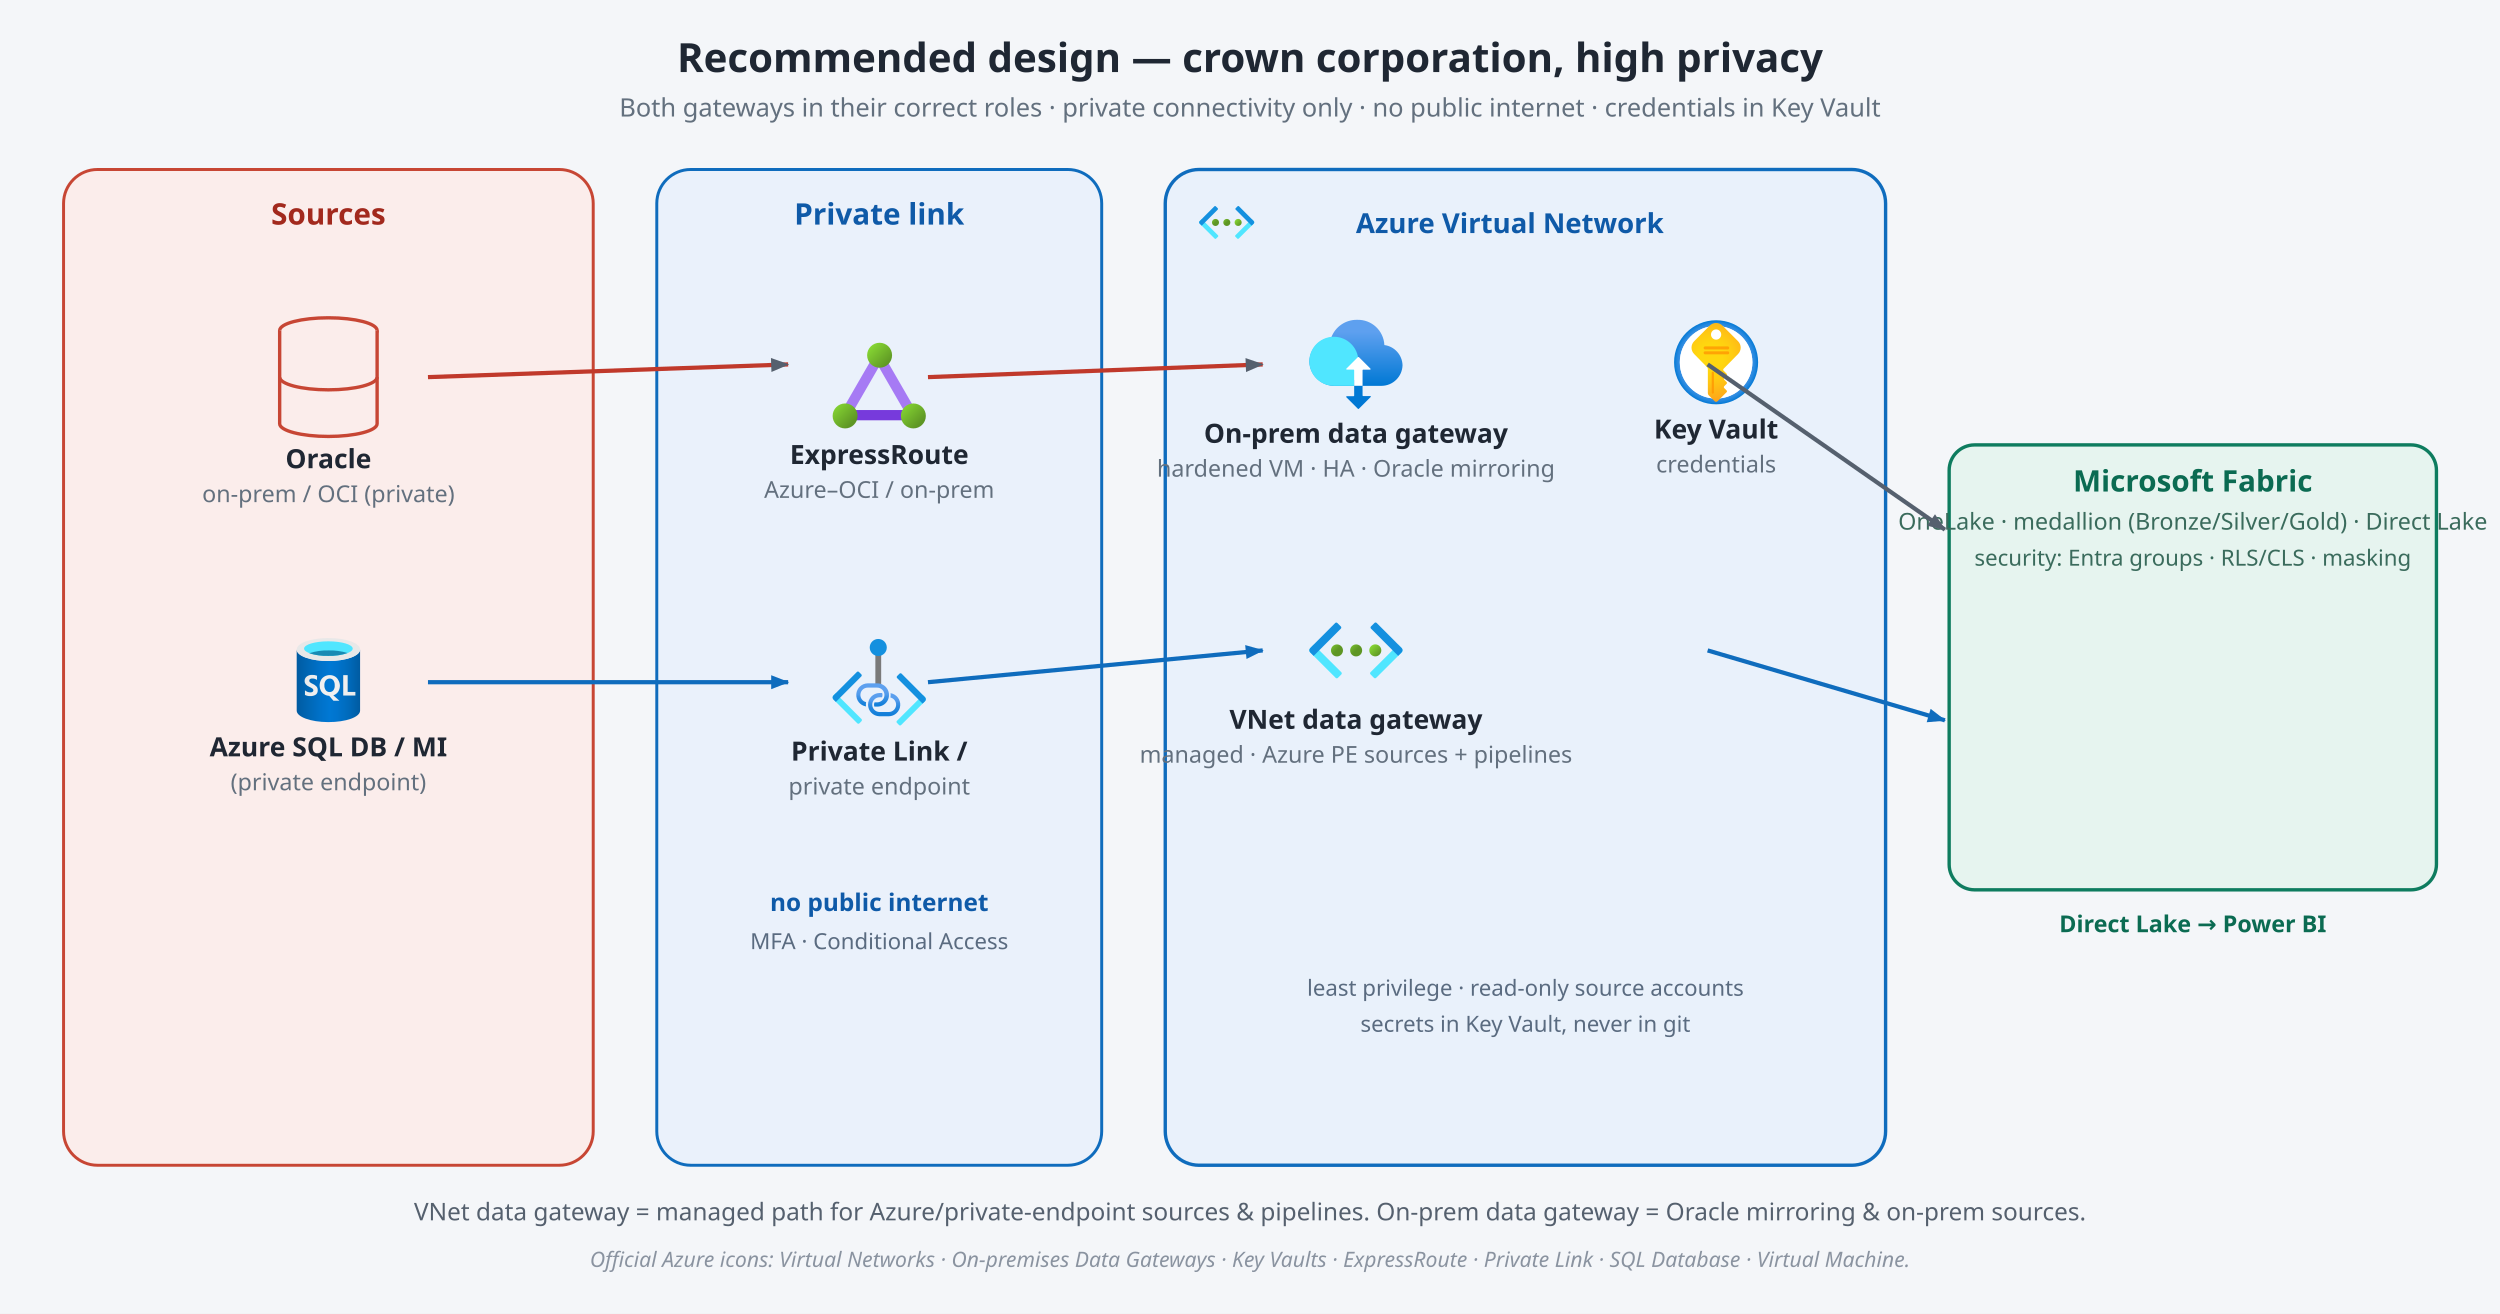
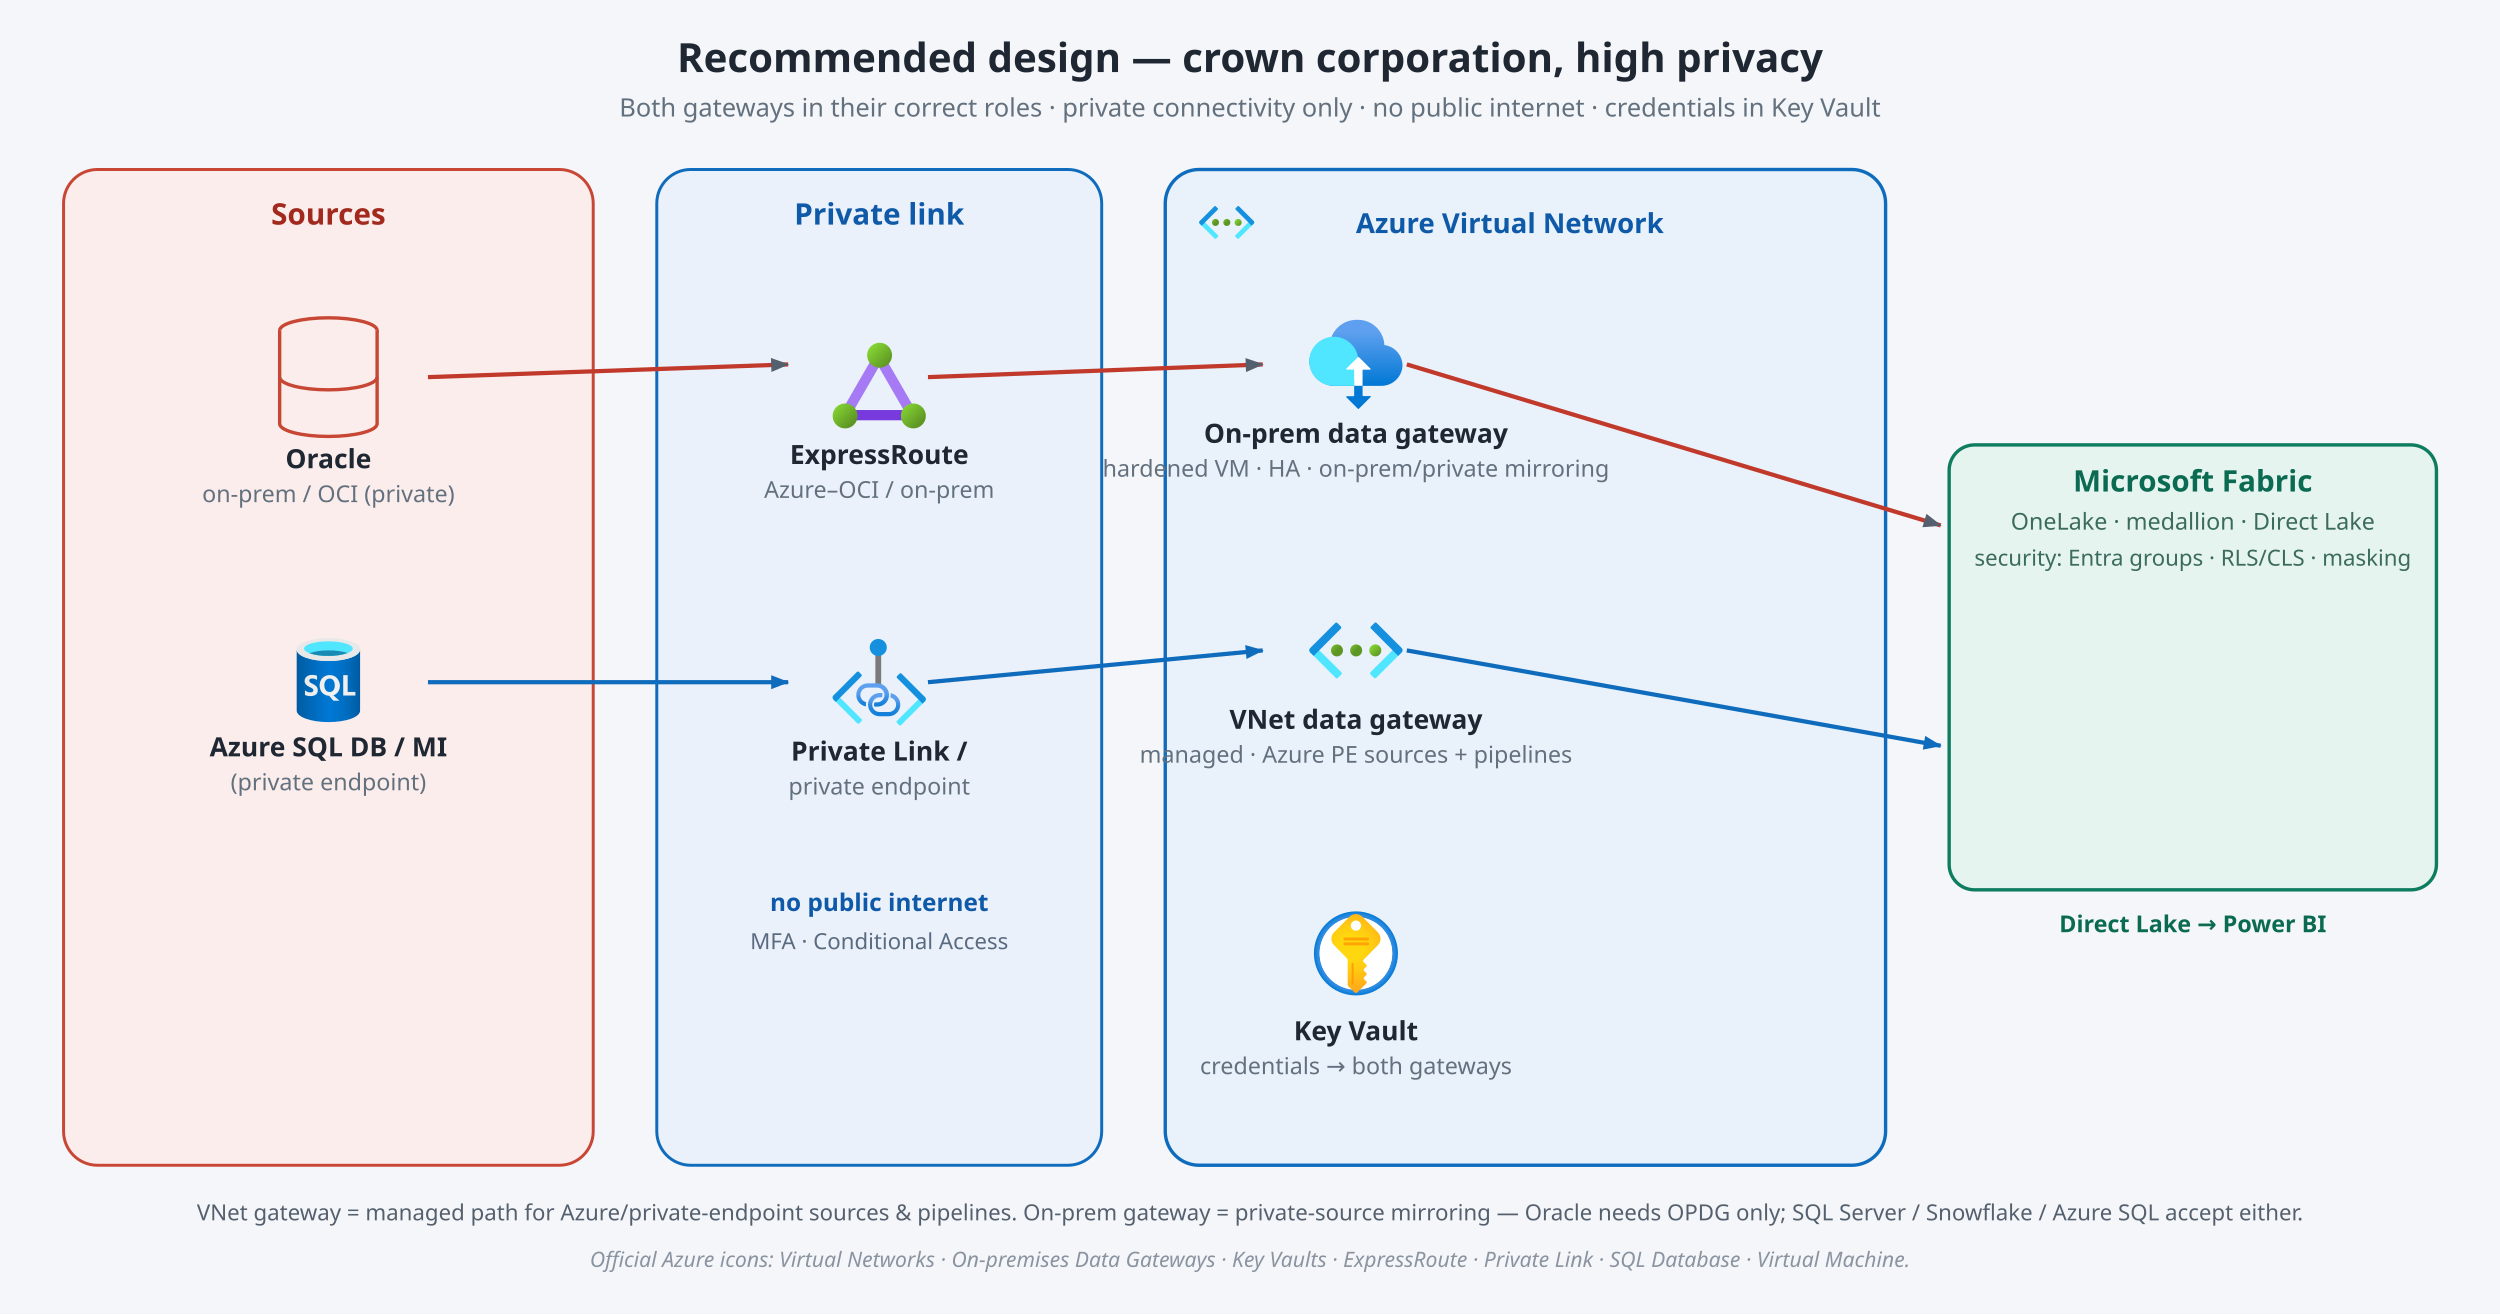
<svg xmlns="http://www.w3.org/2000/svg" viewBox="0 0 1180 620" font-family="'Segoe UI',system-ui,sans-serif">
  <defs>
    <marker id="ah" markerWidth="11" markerHeight="11" refX="8" refY="3.3" orient="auto" markerUnits="userSpaceOnUse">
      <path d="M0,0 L8.5,3.3 L0,6.6 Z" fill="#55606E" />
    </marker>
    <marker id="ahp" markerWidth="11" markerHeight="11" refX="8" refY="3.3" orient="auto" markerUnits="userSpaceOnUse">
      <path d="M0,0 L8.5,3.3 L0,6.6 Z" fill="#0F6CBD" />
    </marker>
  </defs>
  <rect width="1180" height="620" fill="#F4F6F9" />
  <text x="590.0" y="34" font-size="19" font-weight="750" fill="#1f2733" text-anchor="middle">Recommended design — crown corporation, high privacy</text>
  <text x="590.0" y="55" font-size="12" font-weight="400" fill="#63707E" text-anchor="middle">Both gateways in their correct roles · private connectivity only · no public internet · credentials in Key Vault</text>
  <rect x="30" y="80" width="250" height="470" rx="16" fill="#FBEDEB" stroke="#C74634" stroke-width="1.4" />
  <text x="155" y="106" font-size="14" font-weight="700" fill="#A2291D" text-anchor="middle">Sources</text>
  <g stroke="#C74634" stroke-width="1.6" fill="#FBEDEB">
    <ellipse cx="155" cy="156" rx="23.0" ry="6" />
    <path d="M132.0,156 V200 A23.0,6 0 0 0 178.0,200 V156" fill="#FBEDEB" />
    <path d="M132.0,178.0 A23.0,6 0 0 0 178.0,178.0" fill="none" />
  </g>
  <text x="155" y="221" font-size="12.5" font-weight="650" fill="#1f2733" text-anchor="middle">Oracle</text>
  <text x="155" y="237" font-size="11" font-weight="400" fill="#63707E" text-anchor="middle">on-prem / OCI (private)</text>
  <g transform="translate(134.0,300) scale(2.3333)">
    <defs>
      <linearGradient id="ef16bf9d-a8b6-4181-b6cd-66fc5203f956" x1="2.59" y1="10.16" x2="15.41" y2="10.16" gradientUnits="userSpaceOnUse">
        <stop offset="0" stop-color="#005ba1" />
        <stop offset="0.07" stop-color="#0060a9" />
        <stop offset="0.36" stop-color="#0071c8" />
        <stop offset="0.52" stop-color="#0078d4" />
        <stop offset="0.64" stop-color="#0074cd" />
        <stop offset="0.82" stop-color="#006abb" />
        <stop offset="1" stop-color="#005ba1" />
      </linearGradient>
      <radialGradient id="bf3846c3-4d74-4743-ab9a-f334c248bd92" cx="9.36" cy="10.57" r="7.07" gradientUnits="userSpaceOnUse">
        <stop offset="0" stop-color="#f2f2f2" />
        <stop offset="0.58" stop-color="#eee" />
        <stop offset="1" stop-color="#e6e6e6" />
      </radialGradient>
    </defs>
    <path d="M9,5.14c-3.54,0-6.41-1-6.41-2.32V15.18c0,1.27,2.82,2.3,6.32,2.32H9c3.54,0,6.41-1,6.41-2.32V2.82C15.41,4.11,12.54,5.14,9,5.14Z" fill="url(#ef16bf9d-a8b6-4181-b6cd-66fc5203f956)" />
    <path d="M15.41,2.82c0,1.29-2.87,2.32-6.41,2.32s-6.41-1-6.41-2.32S5.46.5,9,.5s6.41,1,6.41,2.32" fill="#e8e8e8" />
    <path d="M13.92,2.63c0,.82-2.21,1.48-4.92,1.48S4.08,3.45,4.08,2.63,6.29,1.16,9,1.16s4.92.66,4.92,1.47" fill="#50e6ff" />
    <path d="M9,3a11.55,11.55,0,0,0-3.89.57A11.42,11.42,0,0,0,9,4.11a11.15,11.15,0,0,0,3.89-.58A11.84,11.84,0,0,0,9,3Z" fill="#198ab3" />
    <path d="M12.9,11.4V8H12v4.13h2.46V11.4ZM5.76,9.73a1.83,1.83,0,0,1-.51-.31.44.44,0,0,1-.12-.32.34.34,0,0,1,.15-.3.68.68,0,0,1,.42-.12,1.62,1.62,0,0,1,1,.29V8.11a2.58,2.58,0,0,0-1-.16,1.64,1.64,0,0,0-1.09.34,1.08,1.08,0,0,0-.42.89c0,.51.32.91,1,1.21a2.88,2.88,0,0,1,.62.36.42.42,0,0,1,.15.32.38.38,0,0,1-.16.31.81.81,0,0,1-.45.11,1.66,1.66,0,0,1-1.09-.42V12a2.17,2.17,0,0,0,1.07.24,1.88,1.88,0,0,0,1.18-.33A1.08,1.08,0,0,0,6.84,11a1.05,1.05,0,0,0-.25-.7A2.42,2.42,0,0,0,5.76,9.73ZM11,11.32a2.34,2.34,0,0,0,.33-1.26A2.32,2.32,0,0,0,11,9a1.81,1.81,0,0,0-.7-.75,2,2,0,0,0-1-.26,2.11,2.11,0,0,0-1.08.27A1.86,1.86,0,0,0,7.49,9a2.46,2.46,0,0,0-.26,1.14,2.26,2.26,0,0,0,.24,1,1.76,1.76,0,0,0,.69.74,2.06,2.06,0,0,0,1,.3l.86,1h1.21L10,12.08A1.79,1.79,0,0,0,11,11.32ZM10,11.07a.94.94,0,0,1-.76.35.92.92,0,0,1-.76-.36,1.52,1.52,0,0,1-.29-1,1.53,1.53,0,0,1,.29-1,1,1,0,0,1,.78-.37.87.87,0,0,1,.75.37,1.62,1.62,0,0,1,.27,1A1.46,1.46,0,0,1,10,11.07Z" fill="url(#bf3846c3-4d74-4743-ab9a-f334c248bd92)" />
  </g>
  <text x="155" y="357" font-size="12.5" font-weight="650" fill="#1f2733" text-anchor="middle">Azure SQL DB / MI</text>
  <text x="155" y="373" font-size="11" font-weight="400" fill="#63707E" text-anchor="middle">(private endpoint)</text>
  <rect x="310" y="80" width="210" height="470" rx="16" fill="#EAF1FB" stroke="#0F6CBD" stroke-width="1.4" />
  <text x="415" y="106" font-size="14" font-weight="700" fill="#0F5AA8" text-anchor="middle">Private link</text>
  <g transform="translate(393.0,160) scale(2.4444)">
    <defs>
      <linearGradient id="bb37dfaa-4390-42b5-a627-52fd73968e3c" x1="5.33" y1="2.81" x2="8.74" y2="6.22" gradientTransform="translate(2.03 -1.37) rotate(-0.08)" gradientUnits="userSpaceOnUse">
        <stop offset="0" stop-color="#86d633" />
        <stop offset="1" stop-color="#5e9624" />
      </linearGradient>
      <linearGradient id="b0a858c9-0e98-4e4e-9ead-d7a0786c484b" x1="11.84" y1="14.54" x2="15.24" y2="17.95" gradientUnits="userSpaceOnUse">
        <stop offset="0" stop-color="#86d633" />
        <stop offset="1" stop-color="#5e9624" />
      </linearGradient>
      <linearGradient id="eee8ab19-1451-41df-b871-13f8a49d17d6" x1="-1.34" y1="14.53" x2="2.06" y2="17.93" gradientUnits="userSpaceOnUse">
        <stop offset="0" stop-color="#86d633" />
        <stop offset="1" stop-color="#5e9624" />
      </linearGradient>
    </defs>
    <rect x="4.74" y="4.21" width="1.98" height="9.5" transform="translate(5.25 -1.66) rotate(30)" fill="#a67af4" />
    <rect x="11.21" y="4.37" width="1.98" height="9.5" transform="translate(-2.92 7.32) rotate(-30)" fill="#a67af4" />
    <rect x="7.9" y="9.97" width="1.98" height="9.5" transform="translate(23.61 5.82) rotate(90)" fill="#773adc" />
    <circle cx="9.07" cy="3.14" r="2.41" fill="url(#bb37dfaa-4390-42b5-a627-52fd73968e3c)" />
    <circle cx="15.59" cy="14.86" r="2.41" fill="url(#b0a858c9-0e98-4e4e-9ead-d7a0786c484b)" />
    <circle cx="2.41" cy="14.86" r="2.41" fill="url(#eee8ab19-1451-41df-b871-13f8a49d17d6)" />
  </g>
  <text x="415" y="219" font-size="12.5" font-weight="650" fill="#1f2733" text-anchor="middle">ExpressRoute</text>
  <text x="415" y="235" font-size="11" font-weight="400" fill="#63707E" text-anchor="middle">Azure–OCI / on-prem</text>
  <g transform="translate(393.0,300) scale(2.4444)">
    <defs>
      <linearGradient id="fd061228-22be-425e-9131-0b8cca0e5d17" x1="7.699" y1="259.22" x2="7.699" y2="263.711" gradientTransform="translate(0 -250)" gradientUnits="userSpaceOnUse">
        <stop offset="0.23" stop-color="#5ea0ef" />
        <stop offset="0.32" stop-color="#5b9fee" />
        <stop offset="0.48" stop-color="#509aeb" />
        <stop offset="0.57" stop-color="#3f92e6" />
        <stop offset="0.75" stop-color="#2688df" />
        <stop offset="0.93" stop-color="#127fd9" />
      </linearGradient>
      <linearGradient id="ea9649a6-04b5-47d6-8247-ed3ab9ff9d06" x1="9.927" y1="261.091" x2="9.927" y2="265.582" gradientTransform="translate(0 -250)" gradientUnits="userSpaceOnUse">
        <stop offset="0.02" stop-color="#5ea0ef" />
        <stop offset="0.14" stop-color="#5b9fee" />
        <stop offset="0.23" stop-color="#5b9fee" />
        <stop offset="0.34" stop-color="#509aeb" />
        <stop offset="0.44" stop-color="#3f92e6" />
        <stop offset="0.63" stop-color="#2688df" />
        <stop offset="0.93" stop-color="#127fd9" />
      </linearGradient>
    </defs>
    <path d="M8.252,2.521H9.374V9.594H8.252Z" fill="#7a7a7a" />
    <path d="M10.459,2.3A1.647,1.647,0,1,1,8.813.65h0A1.646,1.646,0,0,1,10.459,2.3Z" fill="#1490df" />
    <path d="M8.588,9.22h-1.8a2.246,2.246,0,0,0-.348,4.461,2.415,2.415,0,0,1,.022-.835,1.418,1.418,0,0,1,.326-2.8h1.8a1.422,1.422,0,0,1,0,2.844H8.094a1.078,1.078,0,0,0-.1.45,1.022,1.022,0,0,0,.071.374h.527a2.246,2.246,0,1,0,0-4.491Z" fill="url(#fd061228-22be-425e-9131-0b8cca0e5d17)" />
    <path d="M11.182,11.121a2.642,2.642,0,0,1,.026.344,2.317,2.317,0,0,1-.049.491,1.418,1.418,0,0,1-.325,2.8h-1.8a1.423,1.423,0,0,1,0-2.845h.494a1.042,1.042,0,0,0,.1-.449,1.018,1.018,0,0,0-.071-.374H9.037a2.246,2.246,0,0,0,0,4.491h1.8a2.246,2.246,0,0,0,.348-4.461Z" fill="url(#ea9649a6-04b5-47d6-8247-ed3ab9ff9d06)" />
    <path d="M5.58,16.525l-.412.415a.28.28,0,0,1-.4,0l-4.607-4.6a.566.566,0,0,1,0-.8l.416-.412,5,4.992a.276.276,0,0,1,0,.391h0Z" fill="#50e6ff" />
    <path d="M5.082,7.02l.46.46a.282.282,0,0,1,0,.4L.625,12.809l-.461-.457a.566.566,0,0,1,0-.8L4.685,7.02A.28.28,0,0,1,5.082,7.02Z" fill="#1490df" />
    <path d="M12.417,16.851a.278.278,0,0,1-.006-.392h0l.006,0,5-4.989.416.416a.566.566,0,0,1,0,.8l-4.611,4.588a.277.277,0,0,1-.391.006h0l-.006-.005Z" fill="#50e6ff" />
    <path d="M13.311,7.349l4.525,4.536a.563.563,0,0,1,0,.793l-.461.46L12.454,8.206a.289.289,0,0,1,0-.4l.46-.456A.282.282,0,0,1,13.311,7.349Z" fill="#1490df" />
  </g>
  <text x="415" y="359" font-size="12.5" font-weight="650" fill="#1f2733" text-anchor="middle">Private Link /</text>
  <text x="415" y="375" font-size="11" font-weight="400" fill="#63707E" text-anchor="middle">private endpoint</text>
  <text x="415" y="430" font-size="11.5" font-weight="700" fill="#0F5AA8" text-anchor="middle">no public internet</text>
  <text x="415" y="448" font-size="10.5" font-weight="400" fill="#5a6b80" text-anchor="middle">MFA · Conditional Access</text>
  <rect x="550" y="80" width="340" height="470" rx="16" fill="#E9F1FB" stroke="#0F6CBD" stroke-width="1.6" />
  <g transform="translate(566,92) scale(1.4444)">
    <defs>
      <linearGradient id="f020fb7e-2243-4501-8153-5d69bd3c34f7" x1="9.88" y1="8.59" x2="11.52" y2="10.23" gradientTransform="translate(2.03 -0.4) rotate(-0.08)" gradientUnits="userSpaceOnUse">
        <stop offset="0" stop-color="#86d633" />
        <stop offset="1" stop-color="#5e9624" />
      </linearGradient>
      <linearGradient id="b3c2bc94-8c7c-48a2-9719-6ee899a43a97" x1="6.18" y1="8.59" x2="7.81" y2="10.23" gradientUnits="userSpaceOnUse">
        <stop offset="0" stop-color="#86d633" />
        <stop offset="1" stop-color="#5e9624" />
      </linearGradient>
      <linearGradient id="e900c35d-0958-4d4f-b28f-302eeaaf52f5" x1="2.48" y1="8.59" x2="4.11" y2="10.23" gradientUnits="userSpaceOnUse">
        <stop offset="0" stop-color="#86d633" />
        <stop offset="1" stop-color="#5e9624" />
      </linearGradient>
    </defs>
    <circle cx="12.74" cy="8.99" r="1.16" fill="url(#f020fb7e-2243-4501-8153-5d69bd3c34f7)" />
    <circle cx="9.04" cy="9" r="1.16" fill="url(#b3c2bc94-8c7c-48a2-9719-6ee899a43a97)" />
    <circle cx="5.34" cy="9" r="1.16" fill="url(#e900c35d-0958-4d4f-b28f-302eeaaf52f5)" />
    <path d="M2.61,7.28h.94a.3.3,0,0,1,.3.3v6.94a.6.6,0,0,1-.6.6H2.31a0,0,0,0,1,0,0V7.58a.3.3,0,0,1,.3-.3Z" transform="translate(13.18 16.93) rotate(134.92)" fill="#50e6ff" />
    <path d="M2.56,2.91H3.5a.3.3,0,0,1,.3.3v7.43a0,0,0,0,1,0,0H2.86a.6.6,0,0,1-.6-.6V3.21a.3.3,0,0,1,.3-.3Z" transform="translate(5.66 -0.16) rotate(44.92)" fill="#1490df" />
    <path d="M14.15,7.28h.94a.6.6,0,0,1,.6.6v6.94a.3.3,0,0,1-.3.3h-.94a.3.3,0,0,1-.3-.3V7.28a0,0,0,0,1,0,0Z" transform="translate(12.32 -7.28) rotate(45.08)" fill="#50e6ff" />
    <path d="M14.81,2.91h.94a0,0,0,0,1,0,0v7.43a.3.3,0,0,1-.3.3H14.5a.3.3,0,0,1-.3-.3V3.51a.6.6,0,0,1,.6-.6Z" transform="translate(30.36 0.99) rotate(135.08)" fill="#1490df" />
  </g>
  <text x="640" y="110" font-size="13" font-weight="700" fill="#0F5AA8" text-anchor="start">Azure Virtual Network</text>
  <g transform="translate(618.0,150) scale(2.4444)">
    <defs>
      <linearGradient id="a17deb66-d035-4524-a926-2e2e90ae2385" x1="9" y1="13.14" x2="9" y2="0.39" gradientUnits="userSpaceOnUse">
        <stop offset="0" stop-color="#0078d4" />
        <stop offset="0.82" stop-color="#5ea0ef" />
      </linearGradient>
    </defs>
    <path d="M18,9.15a4.05,4.05,0,0,0-3.51-3.89A5.1,5.1,0,0,0,9.24.39a5.23,5.23,0,0,0-5,3.4A4.84,4.84,0,0,0,0,8.44a4.89,4.89,0,0,0,5.07,4.7,3.17,3.17,0,0,0,.44,0h8.21a.78.78,0,0,0,.22,0A4.09,4.09,0,0,0,18,9.15Z" fill="url(#a17deb66-d035-4524-a926-2e2e90ae2385)" />
    <path d="M9.47,8.32a4.74,4.74,0,1,0-4.73,4.82H9.47V8.32Z" fill="#50e6ff" />
    <path d="M11.8,15.34,9.55,17.58a.1.1,0,0,1-.16,0L7.15,15.34a.12.12,0,0,1,.08-.2H8.55A.11.11,0,0,0,8.66,15v-2.9A.11.11,0,0,1,8.78,12h1.39a.11.11,0,0,1,.11.11V15a.11.11,0,0,0,.12.11h1.32A.12.12,0,0,1,11.8,15.34Z" fill="#0078d4" />
    <path d="M7.15,9.82,9.36,7.61a.17.17,0,0,1,.23,0L11.8,9.82a.11.11,0,0,1-.08.19H10.4a.12.12,0,0,0-.12.12v3H8.66v-3A.12.12,0,0,0,8.55,10H7.23A.11.11,0,0,1,7.15,9.82Z" fill="#fff" />
  </g>
  <text x="640" y="209" font-size="12.5" font-weight="650" fill="#1f2733" text-anchor="middle">On-prem data gateway</text>
-   <text x="640" y="225" font-size="11" font-weight="400" fill="#63707E" text-anchor="middle">hardened VM · HA · Oracle mirroring</text>
+   <text x="640" y="225" font-size="11" font-weight="400" fill="#63707E" text-anchor="middle">hardened VM · HA · on-prem/private mirroring</text>
  <g transform="translate(618.0,285) scale(2.4444)">
    <defs>
      <linearGradient id="f020fb7e-2243-4501-8153-5d69bd3c34f7" x1="9.88" y1="8.59" x2="11.52" y2="10.23" gradientTransform="translate(2.03 -0.4) rotate(-0.08)" gradientUnits="userSpaceOnUse">
        <stop offset="0" stop-color="#86d633" />
        <stop offset="1" stop-color="#5e9624" />
      </linearGradient>
      <linearGradient id="b3c2bc94-8c7c-48a2-9719-6ee899a43a97" x1="6.18" y1="8.59" x2="7.81" y2="10.23" gradientUnits="userSpaceOnUse">
        <stop offset="0" stop-color="#86d633" />
        <stop offset="1" stop-color="#5e9624" />
      </linearGradient>
      <linearGradient id="e900c35d-0958-4d4f-b28f-302eeaaf52f5" x1="2.48" y1="8.59" x2="4.11" y2="10.23" gradientUnits="userSpaceOnUse">
        <stop offset="0" stop-color="#86d633" />
        <stop offset="1" stop-color="#5e9624" />
      </linearGradient>
    </defs>
    <circle cx="12.74" cy="8.99" r="1.16" fill="url(#f020fb7e-2243-4501-8153-5d69bd3c34f7)" />
    <circle cx="9.04" cy="9" r="1.16" fill="url(#b3c2bc94-8c7c-48a2-9719-6ee899a43a97)" />
    <circle cx="5.34" cy="9" r="1.16" fill="url(#e900c35d-0958-4d4f-b28f-302eeaaf52f5)" />
    <path d="M2.61,7.28h.94a.3.3,0,0,1,.3.3v6.94a.6.6,0,0,1-.6.6H2.31a0,0,0,0,1,0,0V7.58a.3.3,0,0,1,.3-.3Z" transform="translate(13.18 16.93) rotate(134.92)" fill="#50e6ff" />
    <path d="M2.56,2.91H3.5a.3.3,0,0,1,.3.3v7.43a0,0,0,0,1,0,0H2.86a.6.6,0,0,1-.6-.6V3.21a.3.3,0,0,1,.3-.3Z" transform="translate(5.66 -0.16) rotate(44.92)" fill="#1490df" />
    <path d="M14.15,7.28h.94a.6.6,0,0,1,.6.6v6.94a.3.3,0,0,1-.3.3h-.94a.3.3,0,0,1-.3-.3V7.28a0,0,0,0,1,0,0Z" transform="translate(12.32 -7.28) rotate(45.08)" fill="#50e6ff" />
    <path d="M14.81,2.91h.94a0,0,0,0,1,0,0v7.43a.3.3,0,0,1-.3.3H14.5a.3.3,0,0,1-.3-.3V3.51a.6.6,0,0,1,.6-.6Z" transform="translate(30.36 0.99) rotate(135.08)" fill="#1490df" />
  </g>
  <text x="640" y="344" font-size="12.5" font-weight="650" fill="#1f2733" text-anchor="middle">VNet data gateway</text>
  <text x="640" y="360" font-size="11" font-weight="400" fill="#63707E" text-anchor="middle">managed · Azure PE sources + pipelines</text>
-   <g transform="translate(789.0,150) scale(2.3333)">
+   <g transform="translate(619.0,429) scale(2.3333)">
    <defs>
      <radialGradient id="fb114c93-7c16-4540-899a-0796041629e6" cx="9" cy="9" r="8.5" gradientUnits="userSpaceOnUse">
        <stop offset="0.18" stop-color="#5ea0ef" />
        <stop offset="0.56" stop-color="#5c9fee" />
        <stop offset="0.69" stop-color="#559ced" />
        <stop offset="0.78" stop-color="#4a97e9" />
        <stop offset="0.86" stop-color="#3990e4" />
        <stop offset="0.93" stop-color="#2387de" />
        <stop offset="0.99" stop-color="#087bd6" />
        <stop offset="1" stop-color="#0078d4" />
      </radialGradient>
      <radialGradient id="ec478bd3-5b38-4e7f-b661-11f355578bff" cx="38.95" cy="182.07" r="9.88" gradientTransform="translate(-28.71 -163.24) scale(0.94 0.94)" gradientUnits="userSpaceOnUse">
        <stop offset="0.27" stop-color="#ffd70f" />
        <stop offset="0.49" stop-color="#ffcb12" />
        <stop offset="0.88" stop-color="#feac19" />
        <stop offset="1" stop-color="#fea11b" />
      </radialGradient>
    </defs>
    <path id="aacf8311-a317-400f-b613-74bd00da5ce3" d="M9,.5A8.5,8.5,0,1,0,17.5,9,8.51,8.51,0,0,0,9,.5ZM9,16.34A7.34,7.34,0,1,1,16.34,9,7.34,7.34,0,0,1,9,16.34Z" fill="url(#fb114c93-7c16-4540-899a-0796041629e6)" />
    <circle cx="9" cy="9" r="7.34" fill="#fff" />
    <g>
      <path id="bd983c41-db73-40ec-a4f4-da1213fc9924" d="M13.44,7.33a1.84,1.84,0,0,0,0-2.59h0L10.29,1.58a1.83,1.83,0,0,0-2.58,0h0L4.56,4.74a1.84,1.84,0,0,0,0,2.59L7.18,10a.51.51,0,0,1,.15.36v4.88a.63.63,0,0,0,.18.44l1.2,1.2a.41.41,0,0,0,.58,0l1.16-1.16h0l.68-.68a.25.25,0,0,0,0-.34l-.49-.49a.27.27,0,0,1,0-.37l.49-.49a.25.25,0,0,0,0-.34l-.49-.49a.27.27,0,0,1,0-.37l.49-.49a.25.25,0,0,0,0-.34l-.68-.69v-.25ZM9,2.35A1,1,0,0,1,9,4.42,1,1,0,1,1,9,2.35Z" fill="url(#ec478bd3-5b38-4e7f-b661-11f355578bff)" />
      <path id="ad2e7e44-9bfd-4775-8bf4-8ef26a544921" d="M8.18,15.3h0a.23.23,0,0,0,.38-.17v-4a.24.24,0,0,0-.11-.2h0a.22.22,0,0,0-.34.2v4A.28.28,0,0,0,8.18,15.3Z" fill="#ff9300" opacity="0.75" />
      <rect id="a996fbff-3936-4b24-b407-369336c143ba" x="6.48" y="5.79" width="5.17" height="0.61" rx="0.28" fill="#ff9300" opacity="0.75" />
      <rect id="bb12d31c-3352-4a18-87dd-a169a4a8721d" x="6.48" y="6.78" width="5.17" height="0.61" rx="0.28" fill="#ff9300" opacity="0.75" />
    </g>
  </g>
-   <text x="810" y="207" font-size="12.5" font-weight="650" fill="#1f2733" text-anchor="middle">Key Vault</text>
-   <text x="810" y="223" font-size="11" font-weight="400" fill="#63707E" text-anchor="middle">credentials</text>
-   <text x="720" y="470" font-size="10.5" font-weight="400" fill="#5a6b80" text-anchor="middle">least privilege · read-only source accounts</text>
-   <text x="720" y="487" font-size="10.5" font-weight="400" fill="#5a6b80" text-anchor="middle">secrets in Key Vault, never in git</text>
+   <text x="640" y="491" font-size="12.5" font-weight="650" fill="#1f2733" text-anchor="middle">Key Vault</text>
+   <text x="640" y="507" font-size="11" font-weight="400" fill="#63707E" text-anchor="middle">credentials → both gateways</text>
  <path d="M202,178 L372,172" stroke="#C0392B" stroke-width="2" fill="none" marker-end="url(#ah)" />
  <path d="M202,322 L372,322" stroke="#0F6CBD" stroke-width="2" fill="none" marker-end="url(#ahp)" />
  <path d="M438,178 L596,172" stroke="#C0392B" stroke-width="2" fill="none" marker-end="url(#ah)" />
  <path d="M438,322 L596,307" stroke="#0F6CBD" stroke-width="2" fill="none" marker-end="url(#ahp)" />
  <rect x="920" y="210" width="230" height="210" rx="12" fill="#E6F4EF" stroke="#0E7C5F" stroke-width="1.6" />
  <text x="1035.0" y="232" font-size="14" font-weight="750" fill="#0B6B52" text-anchor="middle">Microsoft Fabric</text>
-   <text x="1035.0" y="250" font-size="11" font-weight="400" fill="#3a6b5c" text-anchor="middle">OneLake · medallion (Bronze/Silver/Gold) · Direct Lake</text>
+   <text x="1035.0" y="250" font-size="11" font-weight="400" fill="#3a6b5c" text-anchor="middle">OneLake · medallion · Direct Lake</text>
  <text x="1035.0" y="267" font-size="10.5" font-weight="400" fill="#3a6b5c" text-anchor="middle">security: Entra groups · RLS/CLS · masking</text>
-   <path d="M806,172 L918,250" stroke="#55606E" stroke-width="2" fill="none" marker-end="url(#ah)" />
-   <path d="M806,307 L918,340" stroke="#0F6CBD" stroke-width="2" fill="none" marker-end="url(#ahp)" />
+   <path d="M664,172 L916,248" stroke="#C0392B" stroke-width="2" fill="none" marker-end="url(#ah)" />
+   <path d="M664,307 L916,352" stroke="#0F6CBD" stroke-width="2" fill="none" marker-end="url(#ahp)" />
  <text x="1035" y="440" font-size="11" font-weight="600" fill="#0B6B52" text-anchor="middle">Direct Lake → Power BI</text>
-   <text x="590.0" y="576" font-size="11.5" font-weight="500" fill="#55606E" text-anchor="middle">VNet data gateway = managed path for Azure/private-endpoint sources &amp; pipelines. On-prem data gateway = Oracle mirroring &amp; on-prem sources.</text>
+   <text x="590.0" y="576" font-size="10.5" font-weight="500" fill="#55606E" text-anchor="middle">VNet gateway = managed path for Azure/private-endpoint sources &amp; pipelines.  On-prem gateway = private-source mirroring — Oracle needs OPDG only; SQL Server / Snowflake / Azure SQL accept either.</text>
  <text x="590.0" y="598" font-size="10" font-weight="italic" fill="#8A93A0" text-anchor="middle" font-style="italic">Official Azure icons: Virtual Networks · On-premises Data Gateways · Key Vaults · ExpressRoute · Private Link · SQL Database · Virtual Machine.</text>
</svg>
